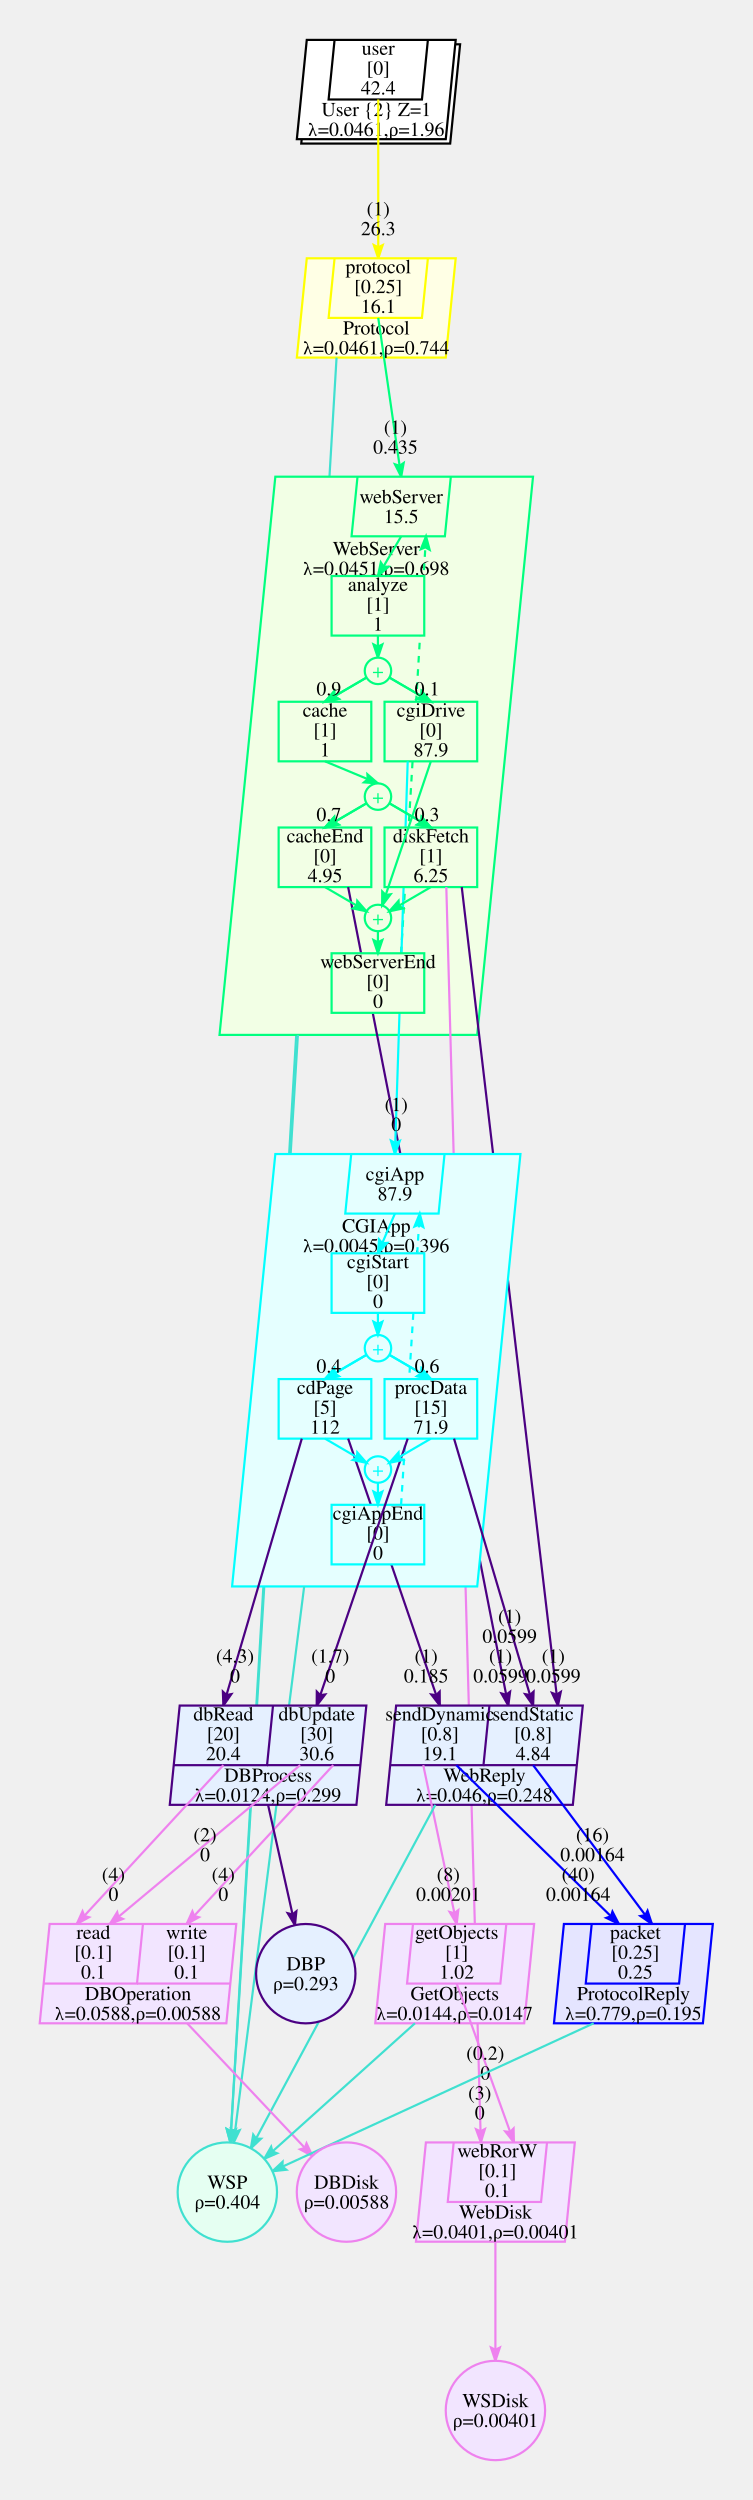
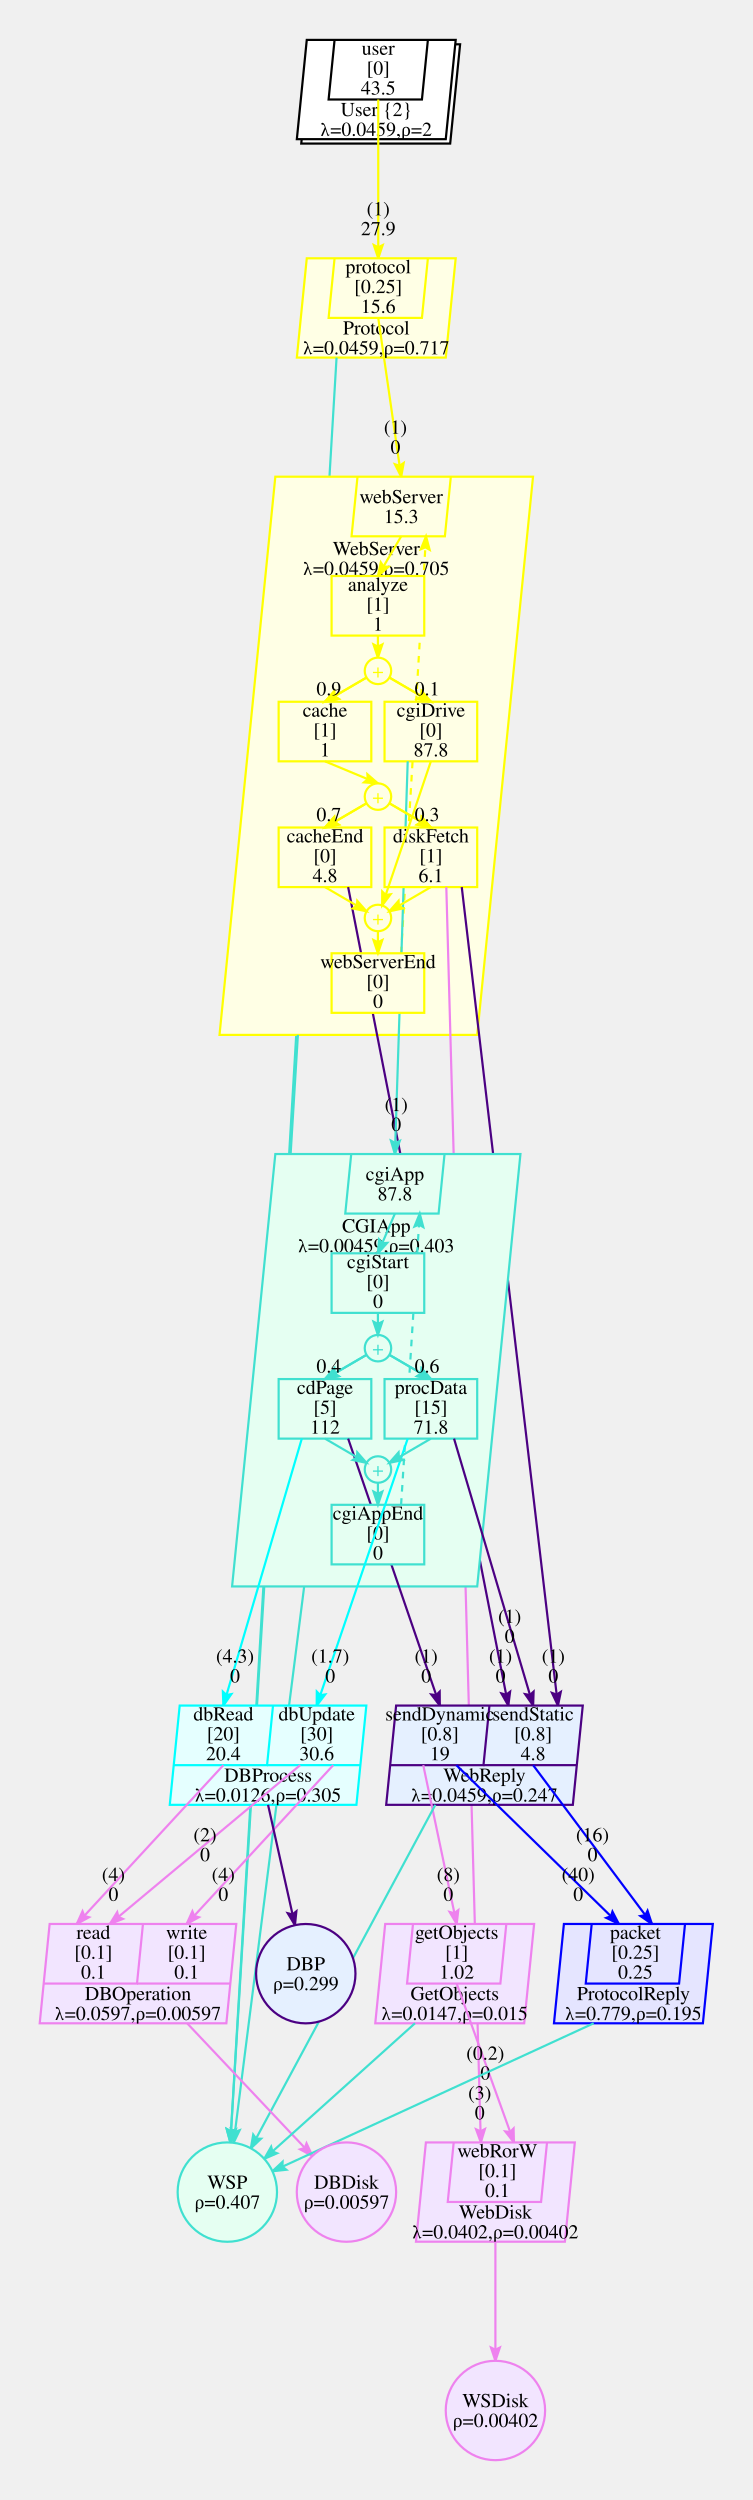
<svg xmlns="http://www.w3.org/2000/svg" width="4.737in" height="15.736in" viewBox="0 0 8528 28325">
  <polygon fill="#ffffff" stroke="black" stroke-width="25" points="3526.25,500 5213.75,500 5101.25,1625 3413.75,1625 " />
  <polygon fill="#ffffff" stroke="black" stroke-width="25" points="3476.25,450 5163.75,450 5051.25,1575 3363.75,1575 " />
-   <text x="4264" y="1538" font-family="Times" font-style="Roman" font-size="225" fill="black" text-anchor="middle">λ=0.0461,ρ=1.96</text>
-   <text x="4264" y="1313" font-family="Times" font-style="Roman" font-size="225" fill="black" text-anchor="middle">User {2} Z=1</text>
+   <text x="4264" y="1538" font-family="Times" font-style="Roman" font-size="225" fill="black" text-anchor="middle">λ=0.0459,ρ=2</text>
+   <text x="4264" y="1313" font-family="Times" font-style="Roman" font-size="225" fill="black" text-anchor="middle">User {2}</text>
  <polyline stroke="black" stroke-width="25" fill="none" points="3791.25,450 3723.75,1125 4781.25,1125 4848.75,450 " />
-   <text x="4286" y="1069" font-family="Times" font-style="Roman" font-size="225" fill="black" text-anchor="middle">42.4</text>
+   <text x="4286" y="1069" font-family="Times" font-style="Roman" font-size="225" fill="black" text-anchor="middle">43.5</text>
  <text x="4286" y="844" font-family="Times" font-style="Roman" font-size="225" fill="black" text-anchor="middle">[0]</text>
  <text x="4286" y="619" font-family="Times" font-style="Roman" font-size="225" fill="black" text-anchor="middle">user</text>
  <line x1="4286.25" y1="1125" x2="4286.25" y2="2925" stroke="Yellow" stroke-width="25" />
  <polygon fill="Yellow" stroke="Yellow" stroke-width="25" points="4286.25,2925 4336.25,2775 4286.25,2800 4236.25,2775 " />
-   <text x="4286" y="2663" font-family="Times" font-style="Roman" font-size="225" fill="black" text-anchor="middle">26.3</text>
+   <text x="4286" y="2663" font-family="Times" font-style="Roman" font-size="225" fill="black" text-anchor="middle">27.9</text>
  <text x="4286" y="2438" font-family="Times" font-style="Roman" font-size="225" fill="black" text-anchor="middle">(1)</text>
  <polygon fill="#ffffe5" stroke="Yellow" stroke-width="25" points="3476.25,2925 5163.75,2925 5051.25,4050 3363.75,4050 " />
-   <text x="4264" y="4013" font-family="Times" font-style="Roman" font-size="225" fill="black" text-anchor="middle">λ=0.0461,ρ=0.744</text>
+   <text x="4264" y="4013" font-family="Times" font-style="Roman" font-size="225" fill="black" text-anchor="middle">λ=0.0459,ρ=0.717</text>
  <text x="4264" y="3788" font-family="Times" font-style="Roman" font-size="225" fill="black" text-anchor="middle">Protocol</text>
  <polyline stroke="Yellow" stroke-width="25" fill="none" points="3791.25,2925 3723.75,3600 4781.25,3600 4848.75,2925 " />
-   <text x="4286" y="3544" font-family="Times" font-style="Roman" font-size="225" fill="black" text-anchor="middle">16.1</text>
+   <text x="4286" y="3544" font-family="Times" font-style="Roman" font-size="225" fill="black" text-anchor="middle">15.6</text>
  <text x="4286" y="3319" font-family="Times" font-style="Roman" font-size="225" fill="black" text-anchor="middle">[0.25]</text>
  <text x="4286" y="3094" font-family="Times" font-style="Roman" font-size="225" fill="black" text-anchor="middle">protocol</text>
-   <line x1="4286.25" y1="3600" x2="4546.25" y2="5400" stroke="SpringGreen" stroke-width="25" />
-   <polygon fill="SpringGreen" stroke="SpringGreen" stroke-width="25" points="4546.25,5400 4574.29,5244.39 4528.38,5276.28 4475.32,5258.69 " />
-   <text x="4481" y="5138" font-family="Times" font-style="Roman" font-size="225" fill="black" text-anchor="middle">0.435</text>
+   <line x1="4286.25" y1="3600" x2="4546.25" y2="5400" stroke="Yellow" stroke-width="25" />
+   <polygon fill="Yellow" stroke="Yellow" stroke-width="25" points="4546.25,5400 4574.29,5244.39 4528.38,5276.28 4475.32,5258.69 " />
+   <text x="4481" y="5138" font-family="Times" font-style="Roman" font-size="225" fill="black" text-anchor="middle">0</text>
  <text x="4481" y="4913" font-family="Times" font-style="Roman" font-size="225" fill="black" text-anchor="middle">(1)</text>
  <line x1="3813.75" y1="4050" x2="2609.68" y2="24276" stroke="Turquoise" stroke-width="25" />
  <polygon fill="Turquoise" stroke="Turquoise" stroke-width="25" points="2609.68,24276 2668.5,24129.2 2617.11,24151.2 2568.68,24123.3 " />
-   <polygon fill="#f2ffe5" stroke="SpringGreen" stroke-width="25" points="3120,5400 6040,5400 5407.5,11725 2487.5,11725 " />
-   <text x="4264" y="6513" font-family="Times" font-style="Roman" font-size="225" fill="black" text-anchor="middle">λ=0.0451,ρ=0.698</text>
+   <polygon fill="#ffffe5" stroke="Yellow" stroke-width="25" points="3120,5400 6040,5400 5407.5,11725 2487.5,11725 " />
+   <text x="4264" y="6513" font-family="Times" font-style="Roman" font-size="225" fill="black" text-anchor="middle">λ=0.0459,ρ=0.705</text>
  <text x="4264" y="6288" font-family="Times" font-style="Roman" font-size="225" fill="black" text-anchor="middle">WebServer</text>
-   <polyline stroke="SpringGreen" stroke-width="25" fill="none" points="4051.25,5400 3983.75,6075 5041.25,6075 5108.75,5400 " />
-   <text x="4546" y="5925" font-family="Times" font-style="Roman" font-size="225" fill="black" text-anchor="middle">15.5</text>
+   <polyline stroke="Yellow" stroke-width="25" fill="none" points="4051.25,5400 3983.75,6075 5041.25,6075 5108.75,5400 " />
+   <text x="4546" y="5925" font-family="Times" font-style="Roman" font-size="225" fill="black" text-anchor="middle">15.3</text>
  <text x="4546" y="5700" font-family="Times" font-style="Roman" font-size="225" fill="black" text-anchor="middle">webServer</text>
-   <line x1="4546.25" y1="6075" x2="4282.5" y2="6525" stroke="SpringGreen" stroke-width="25" />
-   <polygon fill="SpringGreen" stroke="SpringGreen" stroke-width="25" points="4282.5,6525 4401.49,6420.87 4345.71,6417.16 4315.21,6370.31 " />
-   <line x1="4545" y1="10800" x2="4827.5" y2="6075" stroke-dasharray="75" stroke="SpringGreen" stroke-width="25" />
-   <polygon fill="SpringGreen" stroke="SpringGreen" stroke-width="25" points="4827.5,6075 4768.64,6221.75 4820.04,6199.78 4868.46,6227.72 " />
-   <polygon fill="#f2ffe5" stroke="SpringGreen" stroke-width="25" points="3757.5,7200 3757.5,6525 4807.5,6525 4807.5,7200 3757.5,7200 " />
+   <line x1="4546.25" y1="6075" x2="4282.5" y2="6525" stroke="Yellow" stroke-width="25" />
+   <polygon fill="Yellow" stroke="Yellow" stroke-width="25" points="4282.5,6525 4401.49,6420.87 4345.71,6417.16 4315.21,6370.31 " />
+   <line x1="4545" y1="10800" x2="4827.5" y2="6075" stroke-dasharray="75" stroke="Yellow" stroke-width="25" />
+   <polygon fill="Yellow" stroke="Yellow" stroke-width="25" points="4827.5,6075 4768.64,6221.75 4820.04,6199.78 4868.46,6227.72 " />
+   <polygon fill="#ffffe5" stroke="Yellow" stroke-width="25" points="3757.5,7200 3757.5,6525 4807.5,6525 4807.5,7200 3757.5,7200 " />
  <text x="4283" y="7144" font-family="Times" font-style="Roman" font-size="225" fill="black" text-anchor="middle">1</text>
  <text x="4283" y="6919" font-family="Times" font-style="Roman" font-size="225" fill="black" text-anchor="middle">[1]</text>
  <text x="4283" y="6694" font-family="Times" font-style="Roman" font-size="225" fill="black" text-anchor="middle">analyze</text>
-   <polygon fill="#f2ffe5" stroke="SpringGreen" stroke-width="25" points="3157.5,8625 3157.5,7950 4207.5,7950 4207.5,8625 3157.5,8625 " />
+   <polygon fill="#ffffe5" stroke="Yellow" stroke-width="25" points="3157.5,8625 3157.5,7950 4207.5,7950 4207.5,8625 3157.5,8625 " />
  <text x="3683" y="8569" font-family="Times" font-style="Roman" font-size="225" fill="black" text-anchor="middle">1</text>
  <text x="3683" y="8344" font-family="Times" font-style="Roman" font-size="225" fill="black" text-anchor="middle">[1]</text>
  <text x="3683" y="8119" font-family="Times" font-style="Roman" font-size="225" fill="black" text-anchor="middle">cache</text>
-   <polygon fill="#f2ffe5" stroke="SpringGreen" stroke-width="25" points="3157.5,10050 3157.5,9375 4207.5,9375 4207.5,10050 3157.5,10050 " />
+   <polygon fill="#ffffe5" stroke="Yellow" stroke-width="25" points="3157.5,10050 3157.5,9375 4207.5,9375 4207.5,10050 3157.5,10050 " />
  <line x1="3945" y1="10050" x2="5760" y2="19325" stroke="Indigo" stroke-width="25" />
  <polygon fill="Indigo" stroke="Indigo" stroke-width="25" points="5760,19325 5780.26,19168.2 5735.99,19202.3 5682.12,19187.4 " />
-   <text x="5672" y="19063" font-family="Times" font-style="Roman" font-size="225" fill="black" text-anchor="middle">0.0599</text>
+   <text x="5672" y="19063" font-family="Times" font-style="Roman" font-size="225" fill="black" text-anchor="middle">0</text>
  <text x="5672" y="18838" font-family="Times" font-style="Roman" font-size="225" fill="black" text-anchor="middle">(1)</text>
-   <text x="3683" y="9994" font-family="Times" font-style="Roman" font-size="225" fill="black" text-anchor="middle">4.95</text>
+   <text x="3683" y="9994" font-family="Times" font-style="Roman" font-size="225" fill="black" text-anchor="middle">4.8</text>
  <text x="3683" y="9769" font-family="Times" font-style="Roman" font-size="225" fill="black" text-anchor="middle">[0]</text>
  <text x="3683" y="9544" font-family="Times" font-style="Roman" font-size="225" fill="black" text-anchor="middle">cacheEnd</text>
-   <polygon fill="#f2ffe5" stroke="SpringGreen" stroke-width="25" points="4357.5,8625 4357.5,7950 5407.5,7950 5407.5,8625 4357.5,8625 " />
-   <line x1="4620" y1="8625" x2="4475" y2="13075" stroke="Cyan" stroke-width="25" />
-   <polygon fill="Cyan" stroke="Cyan" stroke-width="25" points="4475,13075 4529.86,12926.7 4479.07,12950.1 4429.91,12923.5 " />
+   <polygon fill="#ffffe5" stroke="Yellow" stroke-width="25" points="4357.5,8625 4357.5,7950 5407.5,7950 5407.5,8625 4357.5,8625 " />
+   <line x1="4620" y1="8625" x2="4475" y2="13075" stroke="Turquoise" stroke-width="25" />
+   <polygon fill="Turquoise" stroke="Turquoise" stroke-width="25" points="4475,13075 4529.86,12926.7 4479.07,12950.1 4429.91,12923.5 " />
  <text x="4490" y="12813" font-family="Times" font-style="Roman" font-size="225" fill="black" text-anchor="middle">0</text>
  <text x="4490" y="12588" font-family="Times" font-style="Roman" font-size="225" fill="black" text-anchor="middle">(1)</text>
-   <text x="4883" y="8569" font-family="Times" font-style="Roman" font-size="225" fill="black" text-anchor="middle">87.9</text>
+   <text x="4883" y="8569" font-family="Times" font-style="Roman" font-size="225" fill="black" text-anchor="middle">87.8</text>
  <text x="4883" y="8344" font-family="Times" font-style="Roman" font-size="225" fill="black" text-anchor="middle">[0]</text>
  <text x="4883" y="8119" font-family="Times" font-style="Roman" font-size="225" fill="black" text-anchor="middle">cgiDrive</text>
-   <polygon fill="#f2ffe5" stroke="SpringGreen" stroke-width="25" points="4357.5,10050 4357.5,9375 5407.5,9375 5407.5,10050 4357.5,10050 " />
+   <polygon fill="#ffffe5" stroke="Yellow" stroke-width="25" points="4357.5,10050 4357.5,9375 5407.5,9375 5407.5,10050 4357.5,10050 " />
  <line x1="5057.5" y1="10050" x2="5448.75" y2="24275" stroke="Violet" stroke-width="25" />
  <polygon fill="Violet" stroke="Violet" stroke-width="25" points="5448.75,24275 5494.61,24123.7 5445.31,24150 5394.64,24126.4 " />
  <text x="5436" y="24013" font-family="Times" font-style="Roman" font-size="225" fill="black" text-anchor="middle">0</text>
  <text x="5436" y="23788" font-family="Times" font-style="Roman" font-size="225" fill="black" text-anchor="middle">(3)</text>
  <line x1="5232.5" y1="10050" x2="6322.5" y2="19325" stroke="Indigo" stroke-width="25" />
  <polygon fill="Indigo" stroke="Indigo" stroke-width="25" points="6322.5,19325 6354.65,19170.2 6307.91,19200.9 6255.33,19181.9 " />
-   <text x="6270" y="19063" font-family="Times" font-style="Roman" font-size="225" fill="black" text-anchor="middle">0.0599</text>
+   <text x="6270" y="19063" font-family="Times" font-style="Roman" font-size="225" fill="black" text-anchor="middle">0</text>
  <text x="6270" y="18838" font-family="Times" font-style="Roman" font-size="225" fill="black" text-anchor="middle">(1)</text>
-   <text x="4883" y="9994" font-family="Times" font-style="Roman" font-size="225" fill="black" text-anchor="middle">6.25</text>
+   <text x="4883" y="9994" font-family="Times" font-style="Roman" font-size="225" fill="black" text-anchor="middle">6.1</text>
  <text x="4883" y="9769" font-family="Times" font-style="Roman" font-size="225" fill="black" text-anchor="middle">[1]</text>
  <text x="4883" y="9544" font-family="Times" font-style="Roman" font-size="225" fill="black" text-anchor="middle">diskFetch</text>
-   <polygon fill="#f2ffe5" stroke="SpringGreen" stroke-width="25" points="3757.5,11475 3757.5,10800 4807.5,10800 4807.5,11475 3757.5,11475 " />
+   <polygon fill="#ffffe5" stroke="Yellow" stroke-width="25" points="3757.5,11475 3757.5,10800 4807.5,10800 4807.5,11475 3757.5,11475 " />
  <text x="4283" y="11419" font-family="Times" font-style="Roman" font-size="225" fill="black" text-anchor="middle">0</text>
  <text x="4283" y="11194" font-family="Times" font-style="Roman" font-size="225" fill="black" text-anchor="middle">[0]</text>
  <text x="4283" y="10969" font-family="Times" font-style="Roman" font-size="225" fill="black" text-anchor="middle">webServerEnd</text>
-   <line x1="4282.5" y1="7200" x2="4282.5" y2="7450" stroke="SpringGreen" stroke-width="25" />
-   <polygon fill="SpringGreen" stroke="SpringGreen" stroke-width="25" points="4282.5,7450 4332.5,7300 4282.5,7325 4232.5,7300 " />
-   <line x1="3682.5" y1="8625" x2="4282.5" y2="8875" stroke="SpringGreen" stroke-width="25" />
-   <polygon fill="SpringGreen" stroke="SpringGreen" stroke-width="25" points="4282.5,8875 4163.27,8771.15 4167.12,8826.92 4124.81,8863.46 " />
-   <circle cx="4283" cy="7600" r="150" fill="#f2ffe5" stroke="SpringGreen" stroke-width="25" />
-   <text x="4283" y="7675" font-family="Times" font-style="Roman" font-size="225" fill="SpringGreen" text-anchor="middle">+</text>
-   <line x1="4152.93" y1="7675.58" x2="3682.5" y2="7950" stroke="SpringGreen" stroke-width="25" />
-   <polygon fill="SpringGreen" stroke="SpringGreen" stroke-width="25" points="3682.5,7950 3837.26,7917.61 3790.47,7887.02 3786.87,7831.23 " />
-   <line x1="4412.07" y1="7675.58" x2="4882.5" y2="7950" stroke="SpringGreen" stroke-width="25" />
-   <polygon fill="SpringGreen" stroke="SpringGreen" stroke-width="25" points="4882.5,7950 4778.13,7831.23 4774.53,7887.02 4727.74,7917.61 " />
-   <line x1="4152.93" y1="7675.58" x2="3682.5" y2="7950" stroke="SpringGreen" stroke-width="25" />
-   <polygon fill="SpringGreen" stroke="SpringGreen" stroke-width="25" points="3682.5,7950 3837.26,7917.61 3790.47,7887.02 3786.87,7831.23 " />
-   <line x1="4412.07" y1="7675.58" x2="4882.5" y2="7950" stroke="SpringGreen" stroke-width="25" />
-   <polygon fill="SpringGreen" stroke="SpringGreen" stroke-width="25" points="4882.5,7950 4778.13,7831.23 4774.53,7887.02 4727.74,7917.61 " />
+   <line x1="4282.5" y1="7200" x2="4282.5" y2="7450" stroke="Yellow" stroke-width="25" />
+   <polygon fill="Yellow" stroke="Yellow" stroke-width="25" points="4282.5,7450 4332.5,7300 4282.5,7325 4232.5,7300 " />
+   <line x1="3682.5" y1="8625" x2="4282.5" y2="8875" stroke="Yellow" stroke-width="25" />
+   <polygon fill="Yellow" stroke="Yellow" stroke-width="25" points="4282.5,8875 4163.27,8771.15 4167.12,8826.92 4124.81,8863.46 " />
+   <circle cx="4283" cy="7600" r="150" fill="#ffffe5" stroke="Yellow" stroke-width="25" />
+   <text x="4283" y="7675" font-family="Times" font-style="Roman" font-size="225" fill="Yellow" text-anchor="middle">+</text>
+   <line x1="4152.93" y1="7675.58" x2="3682.5" y2="7950" stroke="Yellow" stroke-width="25" />
+   <polygon fill="Yellow" stroke="Yellow" stroke-width="25" points="3682.5,7950 3837.26,7917.61 3790.47,7887.02 3786.87,7831.23 " />
+   <line x1="4412.07" y1="7675.58" x2="4882.5" y2="7950" stroke="Yellow" stroke-width="25" />
+   <polygon fill="Yellow" stroke="Yellow" stroke-width="25" points="4882.5,7950 4778.13,7831.23 4774.53,7887.02 4727.74,7917.61 " />
+   <line x1="4152.93" y1="7675.58" x2="3682.5" y2="7950" stroke="Yellow" stroke-width="25" />
+   <polygon fill="Yellow" stroke="Yellow" stroke-width="25" points="3682.5,7950 3837.26,7917.61 3790.47,7887.02 3786.87,7831.23 " />
+   <line x1="4412.07" y1="7675.58" x2="4882.5" y2="7950" stroke="Yellow" stroke-width="25" />
+   <polygon fill="Yellow" stroke="Yellow" stroke-width="25" points="4882.5,7950 4778.13,7831.23 4774.53,7887.02 4727.74,7917.61 " />
  <text x="3726" y="7877" font-family="Times" font-style="Roman" font-size="225" fill="black" text-anchor="middle">0.9</text>
  <text x="4839" y="7877" font-family="Times" font-style="Roman" font-size="225" fill="black" text-anchor="middle">0.1</text>
-   <circle cx="4283" cy="10400" r="150" fill="#f2ffe5" stroke="SpringGreen" stroke-width="25" />
-   <text x="4283" y="10475" font-family="Times" font-style="Roman" font-size="225" fill="SpringGreen" text-anchor="middle">+</text>
-   <line x1="3682.5" y1="10050" x2="4152.93" y2="10324.4" stroke="SpringGreen" stroke-width="25" />
-   <polygon fill="SpringGreen" stroke="SpringGreen" stroke-width="25" points="4152.93,10324.4 4048.56,10205.6 4044.96,10261.4 3998.17,10292 " />
-   <line x1="4882.5" y1="8625" x2="4330.53" y2="10257.9" stroke="SpringGreen" stroke-width="25" />
-   <polygon fill="SpringGreen" stroke="SpringGreen" stroke-width="25" points="4330.53,10257.9 4425.94,10131.8 4370.56,10139.5 4331.2,10099.8 " />
-   <line x1="4882.5" y1="10050" x2="4412.07" y2="10324.4" stroke="SpringGreen" stroke-width="25" />
-   <polygon fill="SpringGreen" stroke="SpringGreen" stroke-width="25" points="4412.07,10324.4 4566.83,10292 4520.04,10261.4 4516.44,10205.6 " />
-   <circle cx="4283" cy="9025" r="150" fill="#f2ffe5" stroke="SpringGreen" stroke-width="25" />
-   <text x="4283" y="9100" font-family="Times" font-style="Roman" font-size="225" fill="SpringGreen" text-anchor="middle">+</text>
-   <line x1="4152.93" y1="9100.58" x2="3682.5" y2="9375" stroke="SpringGreen" stroke-width="25" />
-   <polygon fill="SpringGreen" stroke="SpringGreen" stroke-width="25" points="3682.5,9375 3837.26,9342.61 3790.47,9312.02 3786.87,9256.23 " />
-   <line x1="4412.07" y1="9100.58" x2="4882.5" y2="9375" stroke="SpringGreen" stroke-width="25" />
-   <polygon fill="SpringGreen" stroke="SpringGreen" stroke-width="25" points="4882.5,9375 4778.13,9256.23 4774.53,9312.02 4727.74,9342.61 " />
-   <line x1="4152.93" y1="9100.58" x2="3682.5" y2="9375" stroke="SpringGreen" stroke-width="25" />
-   <polygon fill="SpringGreen" stroke="SpringGreen" stroke-width="25" points="3682.5,9375 3837.26,9342.61 3790.47,9312.02 3786.87,9256.23 " />
-   <line x1="4412.07" y1="9100.58" x2="4882.5" y2="9375" stroke="SpringGreen" stroke-width="25" />
-   <polygon fill="SpringGreen" stroke="SpringGreen" stroke-width="25" points="4882.5,9375 4778.13,9256.23 4774.53,9312.02 4727.74,9342.61 " />
+   <circle cx="4283" cy="10400" r="150" fill="#ffffe5" stroke="Yellow" stroke-width="25" />
+   <text x="4283" y="10475" font-family="Times" font-style="Roman" font-size="225" fill="Yellow" text-anchor="middle">+</text>
+   <line x1="3682.5" y1="10050" x2="4152.93" y2="10324.4" stroke="Yellow" stroke-width="25" />
+   <polygon fill="Yellow" stroke="Yellow" stroke-width="25" points="4152.93,10324.4 4048.56,10205.6 4044.96,10261.4 3998.17,10292 " />
+   <line x1="4882.5" y1="8625" x2="4330.53" y2="10257.9" stroke="Yellow" stroke-width="25" />
+   <polygon fill="Yellow" stroke="Yellow" stroke-width="25" points="4330.53,10257.9 4425.94,10131.8 4370.56,10139.5 4331.2,10099.8 " />
+   <line x1="4882.5" y1="10050" x2="4412.07" y2="10324.4" stroke="Yellow" stroke-width="25" />
+   <polygon fill="Yellow" stroke="Yellow" stroke-width="25" points="4412.07,10324.4 4566.83,10292 4520.04,10261.4 4516.44,10205.6 " />
+   <circle cx="4283" cy="9025" r="150" fill="#ffffe5" stroke="Yellow" stroke-width="25" />
+   <text x="4283" y="9100" font-family="Times" font-style="Roman" font-size="225" fill="Yellow" text-anchor="middle">+</text>
+   <line x1="4152.93" y1="9100.58" x2="3682.5" y2="9375" stroke="Yellow" stroke-width="25" />
+   <polygon fill="Yellow" stroke="Yellow" stroke-width="25" points="3682.5,9375 3837.26,9342.61 3790.47,9312.02 3786.87,9256.23 " />
+   <line x1="4412.07" y1="9100.58" x2="4882.5" y2="9375" stroke="Yellow" stroke-width="25" />
+   <polygon fill="Yellow" stroke="Yellow" stroke-width="25" points="4882.5,9375 4778.13,9256.23 4774.53,9312.02 4727.74,9342.61 " />
+   <line x1="4152.93" y1="9100.58" x2="3682.5" y2="9375" stroke="Yellow" stroke-width="25" />
+   <polygon fill="Yellow" stroke="Yellow" stroke-width="25" points="3682.5,9375 3837.26,9342.61 3790.47,9312.02 3786.87,9256.23 " />
+   <line x1="4412.07" y1="9100.58" x2="4882.5" y2="9375" stroke="Yellow" stroke-width="25" />
+   <polygon fill="Yellow" stroke="Yellow" stroke-width="25" points="4882.5,9375 4778.13,9256.23 4774.53,9312.02 4727.74,9342.61 " />
  <text x="3726" y="9302" font-family="Times" font-style="Roman" font-size="225" fill="black" text-anchor="middle">0.7</text>
  <text x="4839" y="9302" font-family="Times" font-style="Roman" font-size="225" fill="black" text-anchor="middle">0.3</text>
-   <line x1="4282.5" y1="10550" x2="4282.5" y2="10800" stroke="SpringGreen" stroke-width="25" />
-   <polygon fill="SpringGreen" stroke="SpringGreen" stroke-width="25" points="4282.5,10800 4332.5,10650 4282.5,10675 4232.5,10650 " />
+   <line x1="4282.5" y1="10550" x2="4282.5" y2="10800" stroke="Yellow" stroke-width="25" />
+   <polygon fill="Yellow" stroke="Yellow" stroke-width="25" points="4282.5,10800 4332.5,10650 4282.5,10675 4232.5,10650 " />
  <line x1="3375.62" y1="11725" x2="2610.48" y2="24276" stroke="Turquoise" stroke-width="25" />
  <polygon fill="Turquoise" stroke="Turquoise" stroke-width="25" points="2610.48,24276 2669.51,24129.4 2618.08,24151.3 2569.7,24123.3 " />
-   <polygon fill="#e5ffff" stroke="Cyan" stroke-width="25" points="3120,13075 5897.5,13075 5407.5,17975 2630,17975 " />
-   <text x="4264" y="14188" font-family="Times" font-style="Roman" font-size="225" fill="black" text-anchor="middle">λ=0.0045,ρ=0.396</text>
+   <polygon fill="#e5fff2" stroke="Turquoise" stroke-width="25" points="3120,13075 5897.5,13075 5407.5,17975 2630,17975 " />
+   <text x="4264" y="14188" font-family="Times" font-style="Roman" font-size="225" fill="black" text-anchor="middle">λ=0.00459,ρ=0.403</text>
  <text x="4264" y="13963" font-family="Times" font-style="Roman" font-size="225" fill="black" text-anchor="middle">CGIApp</text>
-   <polyline stroke="Cyan" stroke-width="25" fill="none" points="3980,13075 3912.5,13750 4970,13750 5037.5,13075 " />
-   <text x="4475" y="13600" font-family="Times" font-style="Roman" font-size="225" fill="black" text-anchor="middle">87.9</text>
+   <polyline stroke="Turquoise" stroke-width="25" fill="none" points="3980,13075 3912.5,13750 4970,13750 5037.5,13075 " />
+   <text x="4475" y="13600" font-family="Times" font-style="Roman" font-size="225" fill="black" text-anchor="middle">87.8</text>
  <text x="4475" y="13375" font-family="Times" font-style="Roman" font-size="225" fill="black" text-anchor="middle">cgiApp</text>
-   <line x1="4475" y1="13750" x2="4282.5" y2="14200" stroke="Cyan" stroke-width="25" />
-   <polygon fill="Cyan" stroke="Cyan" stroke-width="25" points="4282.5,14200 4387.47,14081.8 4331.66,14085.1 4295.52,14042.4 " />
-   <line x1="4545" y1="17050" x2="4756.25" y2="13750" stroke-dasharray="75" stroke="Cyan" stroke-width="25" />
-   <polygon fill="Cyan" stroke="Cyan" stroke-width="25" points="4756.25,13750 4696.77,13896.5 4748.26,13874.7 4796.57,13902.9 " />
-   <polygon fill="#e5ffff" stroke="Cyan" stroke-width="25" points="3157.5,16300 3157.5,15625 4207.5,15625 4207.5,16300 3157.5,16300 " />
-   <line x1="3420" y1="16300" x2="2531.25" y2="19325" stroke="Indigo" stroke-width="25" />
-   <polygon fill="Indigo" stroke="Indigo" stroke-width="25" points="2531.25,19325 2621.51,19195.2 2566.49,19205.1 2525.56,19167 " />
+   <line x1="4475" y1="13750" x2="4282.5" y2="14200" stroke="Turquoise" stroke-width="25" />
+   <polygon fill="Turquoise" stroke="Turquoise" stroke-width="25" points="4282.5,14200 4387.47,14081.8 4331.66,14085.1 4295.52,14042.4 " />
+   <line x1="4545" y1="17050" x2="4756.25" y2="13750" stroke-dasharray="75" stroke="Turquoise" stroke-width="25" />
+   <polygon fill="Turquoise" stroke="Turquoise" stroke-width="25" points="4756.25,13750 4696.77,13896.5 4748.26,13874.7 4796.57,13902.9 " />
+   <polygon fill="#e5fff2" stroke="Turquoise" stroke-width="25" points="3157.5,16300 3157.5,15625 4207.5,15625 4207.5,16300 3157.5,16300 " />
+   <line x1="3420" y1="16300" x2="2531.25" y2="19325" stroke="Cyan" stroke-width="25" />
+   <polygon fill="Cyan" stroke="Cyan" stroke-width="25" points="2531.25,19325 2621.51,19195.2 2566.49,19205.1 2525.56,19167 " />
  <text x="2663" y="19063" font-family="Times" font-style="Roman" font-size="225" fill="black" text-anchor="middle">0</text>
  <text x="2663" y="18838" font-family="Times" font-style="Roman" font-size="225" fill="black" text-anchor="middle">(4.3)</text>
  <line x1="3945" y1="16300" x2="4983.75" y2="19325" stroke="Indigo" stroke-width="25" />
  <polygon fill="Indigo" stroke="Indigo" stroke-width="25" points="4983.75,19325 4982.32,19166.9 4943.15,19206.8 4887.74,19199.4 " />
-   <text x="4829" y="19063" font-family="Times" font-style="Roman" font-size="225" fill="black" text-anchor="middle">0.185</text>
+   <text x="4829" y="19063" font-family="Times" font-style="Roman" font-size="225" fill="black" text-anchor="middle">0</text>
  <text x="4829" y="18838" font-family="Times" font-style="Roman" font-size="225" fill="black" text-anchor="middle">(1)</text>
  <text x="3683" y="16244" font-family="Times" font-style="Roman" font-size="225" fill="black" text-anchor="middle">112</text>
  <text x="3683" y="16019" font-family="Times" font-style="Roman" font-size="225" fill="black" text-anchor="middle">[5]</text>
  <text x="3683" y="15794" font-family="Times" font-style="Roman" font-size="225" fill="black" text-anchor="middle">cdPage</text>
-   <polygon fill="#e5ffff" stroke="Cyan" stroke-width="25" points="3757.5,17725 3757.5,17050 4807.5,17050 4807.5,17725 3757.5,17725 " />
+   <polygon fill="#e5fff2" stroke="Turquoise" stroke-width="25" points="3757.5,17725 3757.5,17050 4807.5,17050 4807.5,17725 3757.5,17725 " />
  <text x="4283" y="17669" font-family="Times" font-style="Roman" font-size="225" fill="black" text-anchor="middle">0</text>
  <text x="4283" y="17444" font-family="Times" font-style="Roman" font-size="225" fill="black" text-anchor="middle">[0]</text>
  <text x="4283" y="17219" font-family="Times" font-style="Roman" font-size="225" fill="black" text-anchor="middle">cgiAppEnd</text>
-   <polygon fill="#e5ffff" stroke="Cyan" stroke-width="25" points="3757.5,14875 3757.5,14200 4807.5,14200 4807.5,14875 3757.5,14875 " />
+   <polygon fill="#e5fff2" stroke="Turquoise" stroke-width="25" points="3757.5,14875 3757.5,14200 4807.5,14200 4807.5,14875 3757.5,14875 " />
  <text x="4283" y="14819" font-family="Times" font-style="Roman" font-size="225" fill="black" text-anchor="middle">0</text>
  <text x="4283" y="14594" font-family="Times" font-style="Roman" font-size="225" fill="black" text-anchor="middle">[0]</text>
  <text x="4283" y="14369" font-family="Times" font-style="Roman" font-size="225" fill="black" text-anchor="middle">cgiStart</text>
-   <polygon fill="#e5ffff" stroke="Cyan" stroke-width="25" points="4357.5,16300 4357.5,15625 5407.5,15625 5407.5,16300 4357.5,16300 " />
-   <line x1="4620" y1="16300" x2="3588.75" y2="19325" stroke="Indigo" stroke-width="25" />
-   <polygon fill="Indigo" stroke="Indigo" stroke-width="25" points="3588.75,19325 3684.48,19199.2 3629.08,19206.7 3589.83,19166.9 " />
+   <polygon fill="#e5fff2" stroke="Turquoise" stroke-width="25" points="4357.5,16300 4357.5,15625 5407.5,15625 5407.5,16300 4357.5,16300 " />
+   <line x1="4620" y1="16300" x2="3588.75" y2="19325" stroke="Cyan" stroke-width="25" />
+   <polygon fill="Cyan" stroke="Cyan" stroke-width="25" points="3588.75,19325 3684.48,19199.2 3629.08,19206.7 3589.83,19166.9 " />
  <text x="3742" y="19063" font-family="Times" font-style="Roman" font-size="225" fill="black" text-anchor="middle">0</text>
  <text x="3742" y="18838" font-family="Times" font-style="Roman" font-size="225" fill="black" text-anchor="middle">(1.7)</text>
  <line x1="5145" y1="16300" x2="6041.25" y2="19325" stroke="Indigo" stroke-width="25" />
  <polygon fill="Indigo" stroke="Indigo" stroke-width="25" points="6041.25,19325 6046.58,19167 6005.74,19205.1 5950.7,19195.4 " />
-   <text x="5775" y="18613" font-family="Times" font-style="Roman" font-size="225" fill="black" text-anchor="middle">0.0599</text>
+   <text x="5775" y="18613" font-family="Times" font-style="Roman" font-size="225" fill="black" text-anchor="middle">0</text>
  <text x="5775" y="18388" font-family="Times" font-style="Roman" font-size="225" fill="black" text-anchor="middle">(1)</text>
-   <text x="4883" y="16244" font-family="Times" font-style="Roman" font-size="225" fill="black" text-anchor="middle">71.9</text>
+   <text x="4883" y="16244" font-family="Times" font-style="Roman" font-size="225" fill="black" text-anchor="middle">71.8</text>
  <text x="4883" y="16019" font-family="Times" font-style="Roman" font-size="225" fill="black" text-anchor="middle">[15]</text>
  <text x="4883" y="15794" font-family="Times" font-style="Roman" font-size="225" fill="black" text-anchor="middle">procData</text>
-   <circle cx="4283" cy="16650" r="150" fill="#e5ffff" stroke="Cyan" stroke-width="25" />
-   <text x="4283" y="16725" font-family="Times" font-style="Roman" font-size="225" fill="Cyan" text-anchor="middle">+</text>
-   <line x1="4882.5" y1="16300" x2="4412.07" y2="16574.4" stroke="Cyan" stroke-width="25" />
-   <polygon fill="Cyan" stroke="Cyan" stroke-width="25" points="4412.07,16574.4 4566.83,16542 4520.04,16511.4 4516.44,16455.6 " />
-   <line x1="3682.5" y1="16300" x2="4152.93" y2="16574.4" stroke="Cyan" stroke-width="25" />
-   <polygon fill="Cyan" stroke="Cyan" stroke-width="25" points="4152.93,16574.4 4048.56,16455.6 4044.96,16511.4 3998.17,16542 " />
-   <circle cx="4283" cy="15275" r="150" fill="#e5ffff" stroke="Cyan" stroke-width="25" />
-   <text x="4283" y="15350" font-family="Times" font-style="Roman" font-size="225" fill="Cyan" text-anchor="middle">+</text>
-   <line x1="4412.07" y1="15350.6" x2="4882.5" y2="15625" stroke="Cyan" stroke-width="25" />
-   <polygon fill="Cyan" stroke="Cyan" stroke-width="25" points="4882.5,15625 4778.13,15506.2 4774.53,15562 4727.74,15592.6 " />
-   <line x1="4152.93" y1="15350.6" x2="3682.5" y2="15625" stroke="Cyan" stroke-width="25" />
-   <polygon fill="Cyan" stroke="Cyan" stroke-width="25" points="3682.5,15625 3837.26,15592.6 3790.47,15562 3786.87,15506.2 " />
-   <line x1="4412.07" y1="15350.6" x2="4882.5" y2="15625" stroke="Cyan" stroke-width="25" />
-   <polygon fill="Cyan" stroke="Cyan" stroke-width="25" points="4882.5,15625 4778.13,15506.2 4774.53,15562 4727.74,15592.6 " />
-   <line x1="4152.93" y1="15350.6" x2="3682.5" y2="15625" stroke="Cyan" stroke-width="25" />
-   <polygon fill="Cyan" stroke="Cyan" stroke-width="25" points="3682.5,15625 3837.26,15592.6 3790.47,15562 3786.87,15506.2 " />
+   <circle cx="4283" cy="16650" r="150" fill="#e5fff2" stroke="Turquoise" stroke-width="25" />
+   <text x="4283" y="16725" font-family="Times" font-style="Roman" font-size="225" fill="Turquoise" text-anchor="middle">+</text>
+   <line x1="4882.5" y1="16300" x2="4412.07" y2="16574.4" stroke="Turquoise" stroke-width="25" />
+   <polygon fill="Turquoise" stroke="Turquoise" stroke-width="25" points="4412.07,16574.4 4566.83,16542 4520.04,16511.4 4516.44,16455.6 " />
+   <line x1="3682.5" y1="16300" x2="4152.93" y2="16574.4" stroke="Turquoise" stroke-width="25" />
+   <polygon fill="Turquoise" stroke="Turquoise" stroke-width="25" points="4152.93,16574.4 4048.56,16455.6 4044.96,16511.4 3998.17,16542 " />
+   <circle cx="4283" cy="15275" r="150" fill="#e5fff2" stroke="Turquoise" stroke-width="25" />
+   <text x="4283" y="15350" font-family="Times" font-style="Roman" font-size="225" fill="Turquoise" text-anchor="middle">+</text>
+   <line x1="4412.07" y1="15350.6" x2="4882.5" y2="15625" stroke="Turquoise" stroke-width="25" />
+   <polygon fill="Turquoise" stroke="Turquoise" stroke-width="25" points="4882.5,15625 4778.13,15506.2 4774.53,15562 4727.74,15592.6 " />
+   <line x1="4152.93" y1="15350.6" x2="3682.5" y2="15625" stroke="Turquoise" stroke-width="25" />
+   <polygon fill="Turquoise" stroke="Turquoise" stroke-width="25" points="3682.5,15625 3837.26,15592.6 3790.47,15562 3786.87,15506.2 " />
+   <line x1="4412.07" y1="15350.6" x2="4882.5" y2="15625" stroke="Turquoise" stroke-width="25" />
+   <polygon fill="Turquoise" stroke="Turquoise" stroke-width="25" points="4882.5,15625 4778.13,15506.2 4774.53,15562 4727.74,15592.6 " />
+   <line x1="4152.93" y1="15350.6" x2="3682.5" y2="15625" stroke="Turquoise" stroke-width="25" />
+   <polygon fill="Turquoise" stroke="Turquoise" stroke-width="25" points="3682.5,15625 3837.26,15592.6 3790.47,15562 3786.87,15506.2 " />
  <text x="4839" y="15552" font-family="Times" font-style="Roman" font-size="225" fill="black" text-anchor="middle">0.6</text>
  <text x="3726" y="15552" font-family="Times" font-style="Roman" font-size="225" fill="black" text-anchor="middle">0.4</text>
-   <line x1="4282.5" y1="16800" x2="4282.5" y2="17050" stroke="Cyan" stroke-width="25" />
-   <polygon fill="Cyan" stroke="Cyan" stroke-width="25" points="4282.5,17050 4332.5,16900 4282.5,16925 4232.5,16900 " />
-   <line x1="4282.5" y1="14875" x2="4282.5" y2="15125" stroke="Cyan" stroke-width="25" />
-   <polygon fill="Cyan" stroke="Cyan" stroke-width="25" points="4282.5,15125 4332.5,14975 4282.5,15000 4232.5,14975 " />
+   <line x1="4282.5" y1="16800" x2="4282.5" y2="17050" stroke="Turquoise" stroke-width="25" />
+   <polygon fill="Turquoise" stroke="Turquoise" stroke-width="25" points="4282.5,17050 4332.5,16900 4282.5,16925 4232.5,16900 " />
+   <line x1="4282.5" y1="14875" x2="4282.5" y2="15125" stroke="Turquoise" stroke-width="25" />
+   <polygon fill="Turquoise" stroke="Turquoise" stroke-width="25" points="4282.5,15125 4332.5,14975 4282.5,15000 4232.5,14975 " />
  <line x1="3446.88" y1="17975" x2="2647.05" y2="24279.5" stroke="Turquoise" stroke-width="25" />
  <polygon fill="Turquoise" stroke="Turquoise" stroke-width="25" points="2647.05,24279.5 2715.53,24137 2662.78,24155.5 2616.32,24124.4 " />
-   <polygon fill="#e5f0ff" stroke="Indigo" stroke-width="25" points="2036.25,19325 4151.25,19325 4038.75,20450 1923.75,20450 " />
-   <text x="3038" y="20413" font-family="Times" font-style="Roman" font-size="225" fill="black" text-anchor="middle">λ=0.0124,ρ=0.299</text>
+   <polygon fill="#e5ffff" stroke="Cyan" stroke-width="25" points="2036.25,19325 4151.25,19325 4038.75,20450 1923.75,20450 " />
+   <text x="3038" y="20413" font-family="Times" font-style="Roman" font-size="225" fill="black" text-anchor="middle">λ=0.0126,ρ=0.305</text>
  <text x="3038" y="20188" font-family="Times" font-style="Roman" font-size="225" fill="black" text-anchor="middle">DBProcess</text>
-   <polyline stroke="Indigo" stroke-width="25" fill="none" points="1968.75,20000 3026.25,20000 3093.75,19325 " />
+   <polyline stroke="Cyan" stroke-width="25" fill="none" points="1968.75,20000 3026.25,20000 3093.75,19325 " />
  <text x="2531" y="19944" font-family="Times" font-style="Roman" font-size="225" fill="black" text-anchor="middle">20.4</text>
  <text x="2531" y="19719" font-family="Times" font-style="Roman" font-size="225" fill="black" text-anchor="middle">[20]</text>
  <text x="2531" y="19494" font-family="Times" font-style="Roman" font-size="225" fill="black" text-anchor="middle">dbRead</text>
  <line x1="2531.25" y1="20000" x2="870" y2="21800" stroke="Violet" stroke-width="25" />
  <polygon fill="Violet" stroke="Violet" stroke-width="25" points="870,21800 1008.48,21723.7 954.777,21708.1 934.989,21655.9 " />
  <text x="1285" y="21538" font-family="Times" font-style="Roman" font-size="225" fill="black" text-anchor="middle">0</text>
  <text x="1285" y="21313" font-family="Times" font-style="Roman" font-size="225" fill="black" text-anchor="middle">(4)</text>
-   <line x1="3026.25" y1="20000" x2="4083.75" y2="20000" stroke="Indigo" stroke-width="25" />
+   <line x1="3026.25" y1="20000" x2="4083.75" y2="20000" stroke="Cyan" stroke-width="25" />
  <text x="3589" y="19944" font-family="Times" font-style="Roman" font-size="225" fill="black" text-anchor="middle">30.6</text>
  <text x="3589" y="19719" font-family="Times" font-style="Roman" font-size="225" fill="black" text-anchor="middle">[30]</text>
  <text x="3589" y="19494" font-family="Times" font-style="Roman" font-size="225" fill="black" text-anchor="middle">dbUpdate</text>
  <line x1="3401.25" y1="20000" x2="1245" y2="21800" stroke="Violet" stroke-width="25" />
  <polygon fill="Violet" stroke="Violet" stroke-width="25" points="1245,21800 1392.19,21742.3 1340.96,21719.9 1328.11,21665.5 " />
  <text x="2323" y="21088" font-family="Times" font-style="Roman" font-size="225" fill="black" text-anchor="middle">0</text>
  <text x="2323" y="20863" font-family="Times" font-style="Roman" font-size="225" fill="black" text-anchor="middle">(2)</text>
  <line x1="3776.25" y1="20000" x2="2115" y2="21800" stroke="Violet" stroke-width="25" />
  <polygon fill="Violet" stroke="Violet" stroke-width="25" points="2115,21800 2253.48,21723.7 2199.78,21708.1 2179.99,21655.9 " />
  <text x="2530" y="21538" font-family="Times" font-style="Roman" font-size="225" fill="black" text-anchor="middle">0</text>
  <text x="2530" y="21313" font-family="Times" font-style="Roman" font-size="225" fill="black" text-anchor="middle">(4)</text>
  <line x1="3037.5" y1="20450" x2="3342.29" y2="21813.5" stroke="Indigo" stroke-width="25" />
  <polygon fill="Indigo" stroke="Indigo" stroke-width="25" points="3342.29,21813.5 3358.37,21656.3 3315.02,21691.6 3260.78,21678.1 " />
  <polygon fill="#e5f0ff" stroke="Indigo" stroke-width="25" points="4488.75,19325 6603.75,19325 6491.25,20450 4376.25,20450 " />
-   <text x="5490" y="20413" font-family="Times" font-style="Roman" font-size="225" fill="black" text-anchor="middle">λ=0.046,ρ=0.248</text>
+   <text x="5490" y="20413" font-family="Times" font-style="Roman" font-size="225" fill="black" text-anchor="middle">λ=0.0459,ρ=0.247</text>
  <text x="5490" y="20188" font-family="Times" font-style="Roman" font-size="225" fill="black" text-anchor="middle">WebReply</text>
  <polyline stroke="Indigo" stroke-width="25" fill="none" points="4421.25,20000 5478.75,20000 5546.25,19325 " />
-   <text x="4984" y="19944" font-family="Times" font-style="Roman" font-size="225" fill="black" text-anchor="middle">19.1</text>
+   <text x="4984" y="19944" font-family="Times" font-style="Roman" font-size="225" fill="black" text-anchor="middle">19</text>
  <text x="4984" y="19719" font-family="Times" font-style="Roman" font-size="225" fill="black" text-anchor="middle">[0.8]</text>
  <text x="4984" y="19494" font-family="Times" font-style="Roman" font-size="225" fill="black" text-anchor="middle">sendDynamic</text>
  <line x1="4796.25" y1="20000" x2="5175" y2="21800" stroke="Violet" stroke-width="25" />
  <polygon fill="Violet" stroke="Violet" stroke-width="25" points="5175,21800 5193.04,21642.9 5149.26,21677.7 5095.19,21663.5 " />
-   <text x="5080" y="21538" font-family="Times" font-style="Roman" font-size="225" fill="black" text-anchor="middle">0.00201</text>
+   <text x="5080" y="21538" font-family="Times" font-style="Roman" font-size="225" fill="black" text-anchor="middle">0</text>
  <text x="5080" y="21313" font-family="Times" font-style="Roman" font-size="225" fill="black" text-anchor="middle">(8)</text>
  <line x1="5171.25" y1="20000" x2="7012.5" y2="21800" stroke="Blue" stroke-width="25" />
  <polygon fill="Blue" stroke="Blue" stroke-width="25" points="7012.5,21800 6940.19,21659.4 6923.12,21712.6 6870.29,21730.9 " />
-   <text x="6552" y="21538" font-family="Times" font-style="Roman" font-size="225" fill="black" text-anchor="middle">0.00164</text>
+   <text x="6552" y="21538" font-family="Times" font-style="Roman" font-size="225" fill="black" text-anchor="middle">0</text>
  <text x="6552" y="21313" font-family="Times" font-style="Roman" font-size="225" fill="black" text-anchor="middle">(40)</text>
  <line x1="5478.75" y1="20000" x2="6536.25" y2="20000" stroke="Indigo" stroke-width="25" />
-   <text x="6041" y="19944" font-family="Times" font-style="Roman" font-size="225" fill="black" text-anchor="middle">4.84</text>
+   <text x="6041" y="19944" font-family="Times" font-style="Roman" font-size="225" fill="black" text-anchor="middle">4.8</text>
  <text x="6041" y="19719" font-family="Times" font-style="Roman" font-size="225" fill="black" text-anchor="middle">[0.8]</text>
  <text x="6041" y="19494" font-family="Times" font-style="Roman" font-size="225" fill="black" text-anchor="middle">sendStatic</text>
  <line x1="6041.25" y1="20000" x2="7387.5" y2="21800" stroke="Blue" stroke-width="25" />
  <polygon fill="Blue" stroke="Blue" stroke-width="25" points="7387.5,21800 7337.7,21649.9 7312.63,21699.9 7257.62,21709.8 " />
-   <text x="6714" y="21088" font-family="Times" font-style="Roman" font-size="225" fill="black" text-anchor="middle">0.00164</text>
+   <text x="6714" y="21088" font-family="Times" font-style="Roman" font-size="225" fill="black" text-anchor="middle">0</text>
  <text x="6714" y="20863" font-family="Times" font-style="Roman" font-size="225" fill="black" text-anchor="middle">(16)</text>
  <line x1="4933.12" y1="20450" x2="2842.44" y2="24342" stroke="Turquoise" stroke-width="25" />
  <polygon fill="Turquoise" stroke="Turquoise" stroke-width="25" points="2842.44,24342 2957.47,24233.5 2901.59,24231.9 2869.38,24186.2 " />
  <polygon fill="#f2e5ff" stroke="Violet" stroke-width="25" points="562.5,21800 2677.5,21800 2565,22925 450,22925 " />
-   <text x="1564" y="22888" font-family="Times" font-style="Roman" font-size="225" fill="black" text-anchor="middle">λ=0.0588,ρ=0.00588</text>
+   <text x="1564" y="22888" font-family="Times" font-style="Roman" font-size="225" fill="black" text-anchor="middle">λ=0.0597,ρ=0.00597</text>
  <text x="1564" y="22663" font-family="Times" font-style="Roman" font-size="225" fill="black" text-anchor="middle">DBOperation</text>
  <polyline stroke="Violet" stroke-width="25" fill="none" points="495,22475 1552.5,22475 1620,21800 " />
  <text x="1058" y="22419" font-family="Times" font-style="Roman" font-size="225" fill="black" text-anchor="middle">0.1</text>
  <text x="1058" y="22194" font-family="Times" font-style="Roman" font-size="225" fill="black" text-anchor="middle">[0.1]</text>
  <text x="1058" y="21969" font-family="Times" font-style="Roman" font-size="225" fill="black" text-anchor="middle">read</text>
  <line x1="1552.5" y1="22475" x2="2610" y2="22475" stroke="Violet" stroke-width="25" />
  <text x="2115" y="22419" font-family="Times" font-style="Roman" font-size="225" fill="black" text-anchor="middle">0.1</text>
  <text x="2115" y="22194" font-family="Times" font-style="Roman" font-size="225" fill="black" text-anchor="middle">[0.1]</text>
  <text x="2115" y="21969" font-family="Times" font-style="Roman" font-size="225" fill="black" text-anchor="middle">write</text>
  <line x1="2120.62" y1="22925" x2="3540.09" y2="24428.5" stroke="Violet" stroke-width="25" />
  <polygon fill="Violet" stroke="Violet" stroke-width="25" points="3540.09,24428.5 3473.48,24285.1 3454.28,24337.6 3400.76,24353.7 " />
  <circle cx="3465" cy="22363" r="563" fill="#e5f0ff" stroke="Indigo" stroke-width="25" />
-   <text x="3465" y="22550" font-family="Times" font-style="Roman" font-size="225" fill="black" text-anchor="middle">ρ=0.293</text>
+   <text x="3465" y="22550" font-family="Times" font-style="Roman" font-size="225" fill="black" text-anchor="middle">ρ=0.299</text>
  <text x="3465" y="22325" font-family="Times" font-style="Roman" font-size="225" fill="black" text-anchor="middle">DBP</text>
  <polygon fill="#f2e5ff" stroke="Violet" stroke-width="25" points="4365,21800 6052.5,21800 5940,22925 4252.5,22925 " />
-   <text x="5153" y="22888" font-family="Times" font-style="Roman" font-size="225" fill="black" text-anchor="middle">λ=0.0144,ρ=0.0147</text>
+   <text x="5153" y="22888" font-family="Times" font-style="Roman" font-size="225" fill="black" text-anchor="middle">λ=0.0147,ρ=0.015</text>
  <text x="5153" y="22663" font-family="Times" font-style="Roman" font-size="225" fill="black" text-anchor="middle">GetObjects</text>
  <polyline stroke="Violet" stroke-width="25" fill="none" points="4680,21800 4612.5,22475 5670,22475 5737.5,21800 " />
  <text x="5175" y="22419" font-family="Times" font-style="Roman" font-size="225" fill="black" text-anchor="middle">1.02</text>
  <text x="5175" y="22194" font-family="Times" font-style="Roman" font-size="225" fill="black" text-anchor="middle">[1]</text>
  <text x="5175" y="21969" font-family="Times" font-style="Roman" font-size="225" fill="black" text-anchor="middle">getObjects</text>
  <line x1="5175" y1="22475" x2="5823.75" y2="24275" stroke="Violet" stroke-width="25" />
  <polygon fill="Violet" stroke="Violet" stroke-width="25" points="5823.75,24275 5819.93,24116.9 5781.37,24157.4 5725.85,24150.8 " />
  <text x="5499" y="23563" font-family="Times" font-style="Roman" font-size="225" fill="black" text-anchor="middle">0</text>
  <text x="5499" y="23338" font-family="Times" font-style="Roman" font-size="225" fill="black" text-anchor="middle">(0.2)</text>
  <line x1="4702.5" y1="22925" x2="2994.46" y2="24461.3" stroke="Turquoise" stroke-width="25" />
  <polygon fill="Turquoise" stroke="Turquoise" stroke-width="25" points="2994.46,24461.3 3139.42,24398.2 3087.4,24377.7 3072.55,24323.8 " />
  <polygon fill="#e5e5ff" stroke="Blue" stroke-width="25" points="6390,21800 8077.5,21800 7965,22925 6277.5,22925 " />
  <text x="7178" y="22888" font-family="Times" font-style="Roman" font-size="225" fill="black" text-anchor="middle">λ=0.779,ρ=0.195</text>
  <text x="7178" y="22663" font-family="Times" font-style="Roman" font-size="225" fill="black" text-anchor="middle">ProtocolReply</text>
  <polyline stroke="Blue" stroke-width="25" fill="none" points="6705,21800 6637.5,22475 7695,22475 7762.5,21800 " />
  <text x="7200" y="22419" font-family="Times" font-style="Roman" font-size="225" fill="black" text-anchor="middle">0.25</text>
  <text x="7200" y="22194" font-family="Times" font-style="Roman" font-size="225" fill="black" text-anchor="middle">[0.25]</text>
  <text x="7200" y="21969" font-family="Times" font-style="Roman" font-size="225" fill="black" text-anchor="middle">packet</text>
  <line x1="6727.5" y1="22925" x2="3087.14" y2="24602.1" stroke="Turquoise" stroke-width="25" />
  <polygon fill="Turquoise" stroke="Turquoise" stroke-width="25" points="3087.14,24602.1 3244.3,24584.8 3200.67,24549.8 3202.45,24494 " />
  <circle cx="2576" cy="24838" r="563" fill="#e5fff2" stroke="Turquoise" stroke-width="25" />
-   <text x="2576" y="25025" font-family="Times" font-style="Roman" font-size="225" fill="black" text-anchor="middle">ρ=0.404</text>
+   <text x="2576" y="25025" font-family="Times" font-style="Roman" font-size="225" fill="black" text-anchor="middle">ρ=0.407</text>
  <text x="2576" y="24800" font-family="Times" font-style="Roman" font-size="225" fill="black" text-anchor="middle">WSP</text>
  <circle cx="3926" cy="24838" r="563" fill="#f2e5ff" stroke="Violet" stroke-width="25" />
-   <text x="3926" y="25025" font-family="Times" font-style="Roman" font-size="225" fill="black" text-anchor="middle">ρ=0.00588</text>
+   <text x="3926" y="25025" font-family="Times" font-style="Roman" font-size="225" fill="black" text-anchor="middle">ρ=0.00597</text>
  <text x="3926" y="24800" font-family="Times" font-style="Roman" font-size="225" fill="black" text-anchor="middle">DBDisk</text>
  <polygon fill="#f2e5ff" stroke="Violet" stroke-width="25" points="4826.25,24275 6513.75,24275 6401.25,25400 4713.75,25400 " />
-   <text x="5614" y="25363" font-family="Times" font-style="Roman" font-size="225" fill="black" text-anchor="middle">λ=0.0401,ρ=0.00401</text>
+   <text x="5614" y="25363" font-family="Times" font-style="Roman" font-size="225" fill="black" text-anchor="middle">λ=0.0402,ρ=0.00402</text>
  <text x="5614" y="25138" font-family="Times" font-style="Roman" font-size="225" fill="black" text-anchor="middle">WebDisk</text>
  <polyline stroke="Violet" stroke-width="25" fill="none" points="5141.25,24275 5073.75,24950 6131.25,24950 6198.75,24275 " />
  <text x="5636" y="24894" font-family="Times" font-style="Roman" font-size="225" fill="black" text-anchor="middle">0.1</text>
  <text x="5636" y="24669" font-family="Times" font-style="Roman" font-size="225" fill="black" text-anchor="middle">[0.1]</text>
  <text x="5636" y="24444" font-family="Times" font-style="Roman" font-size="225" fill="black" text-anchor="middle">webRorW</text>
  <line x1="5613.75" y1="25400" x2="5613.75" y2="26750" stroke="Violet" stroke-width="25" />
  <polygon fill="Violet" stroke="Violet" stroke-width="25" points="5613.75,26750 5663.75,26600 5613.75,26625 5563.75,26600 " />
  <circle cx="5614" cy="27313" r="563" fill="#f2e5ff" stroke="Violet" stroke-width="25" />
-   <text x="5614" y="27500" font-family="Times" font-style="Roman" font-size="225" fill="black" text-anchor="middle">ρ=0.00401</text>
+   <text x="5614" y="27500" font-family="Times" font-style="Roman" font-size="225" fill="black" text-anchor="middle">ρ=0.00402</text>
  <text x="5614" y="27275" font-family="Times" font-style="Roman" font-size="225" fill="black" text-anchor="middle">WSDisk</text>
</svg>
